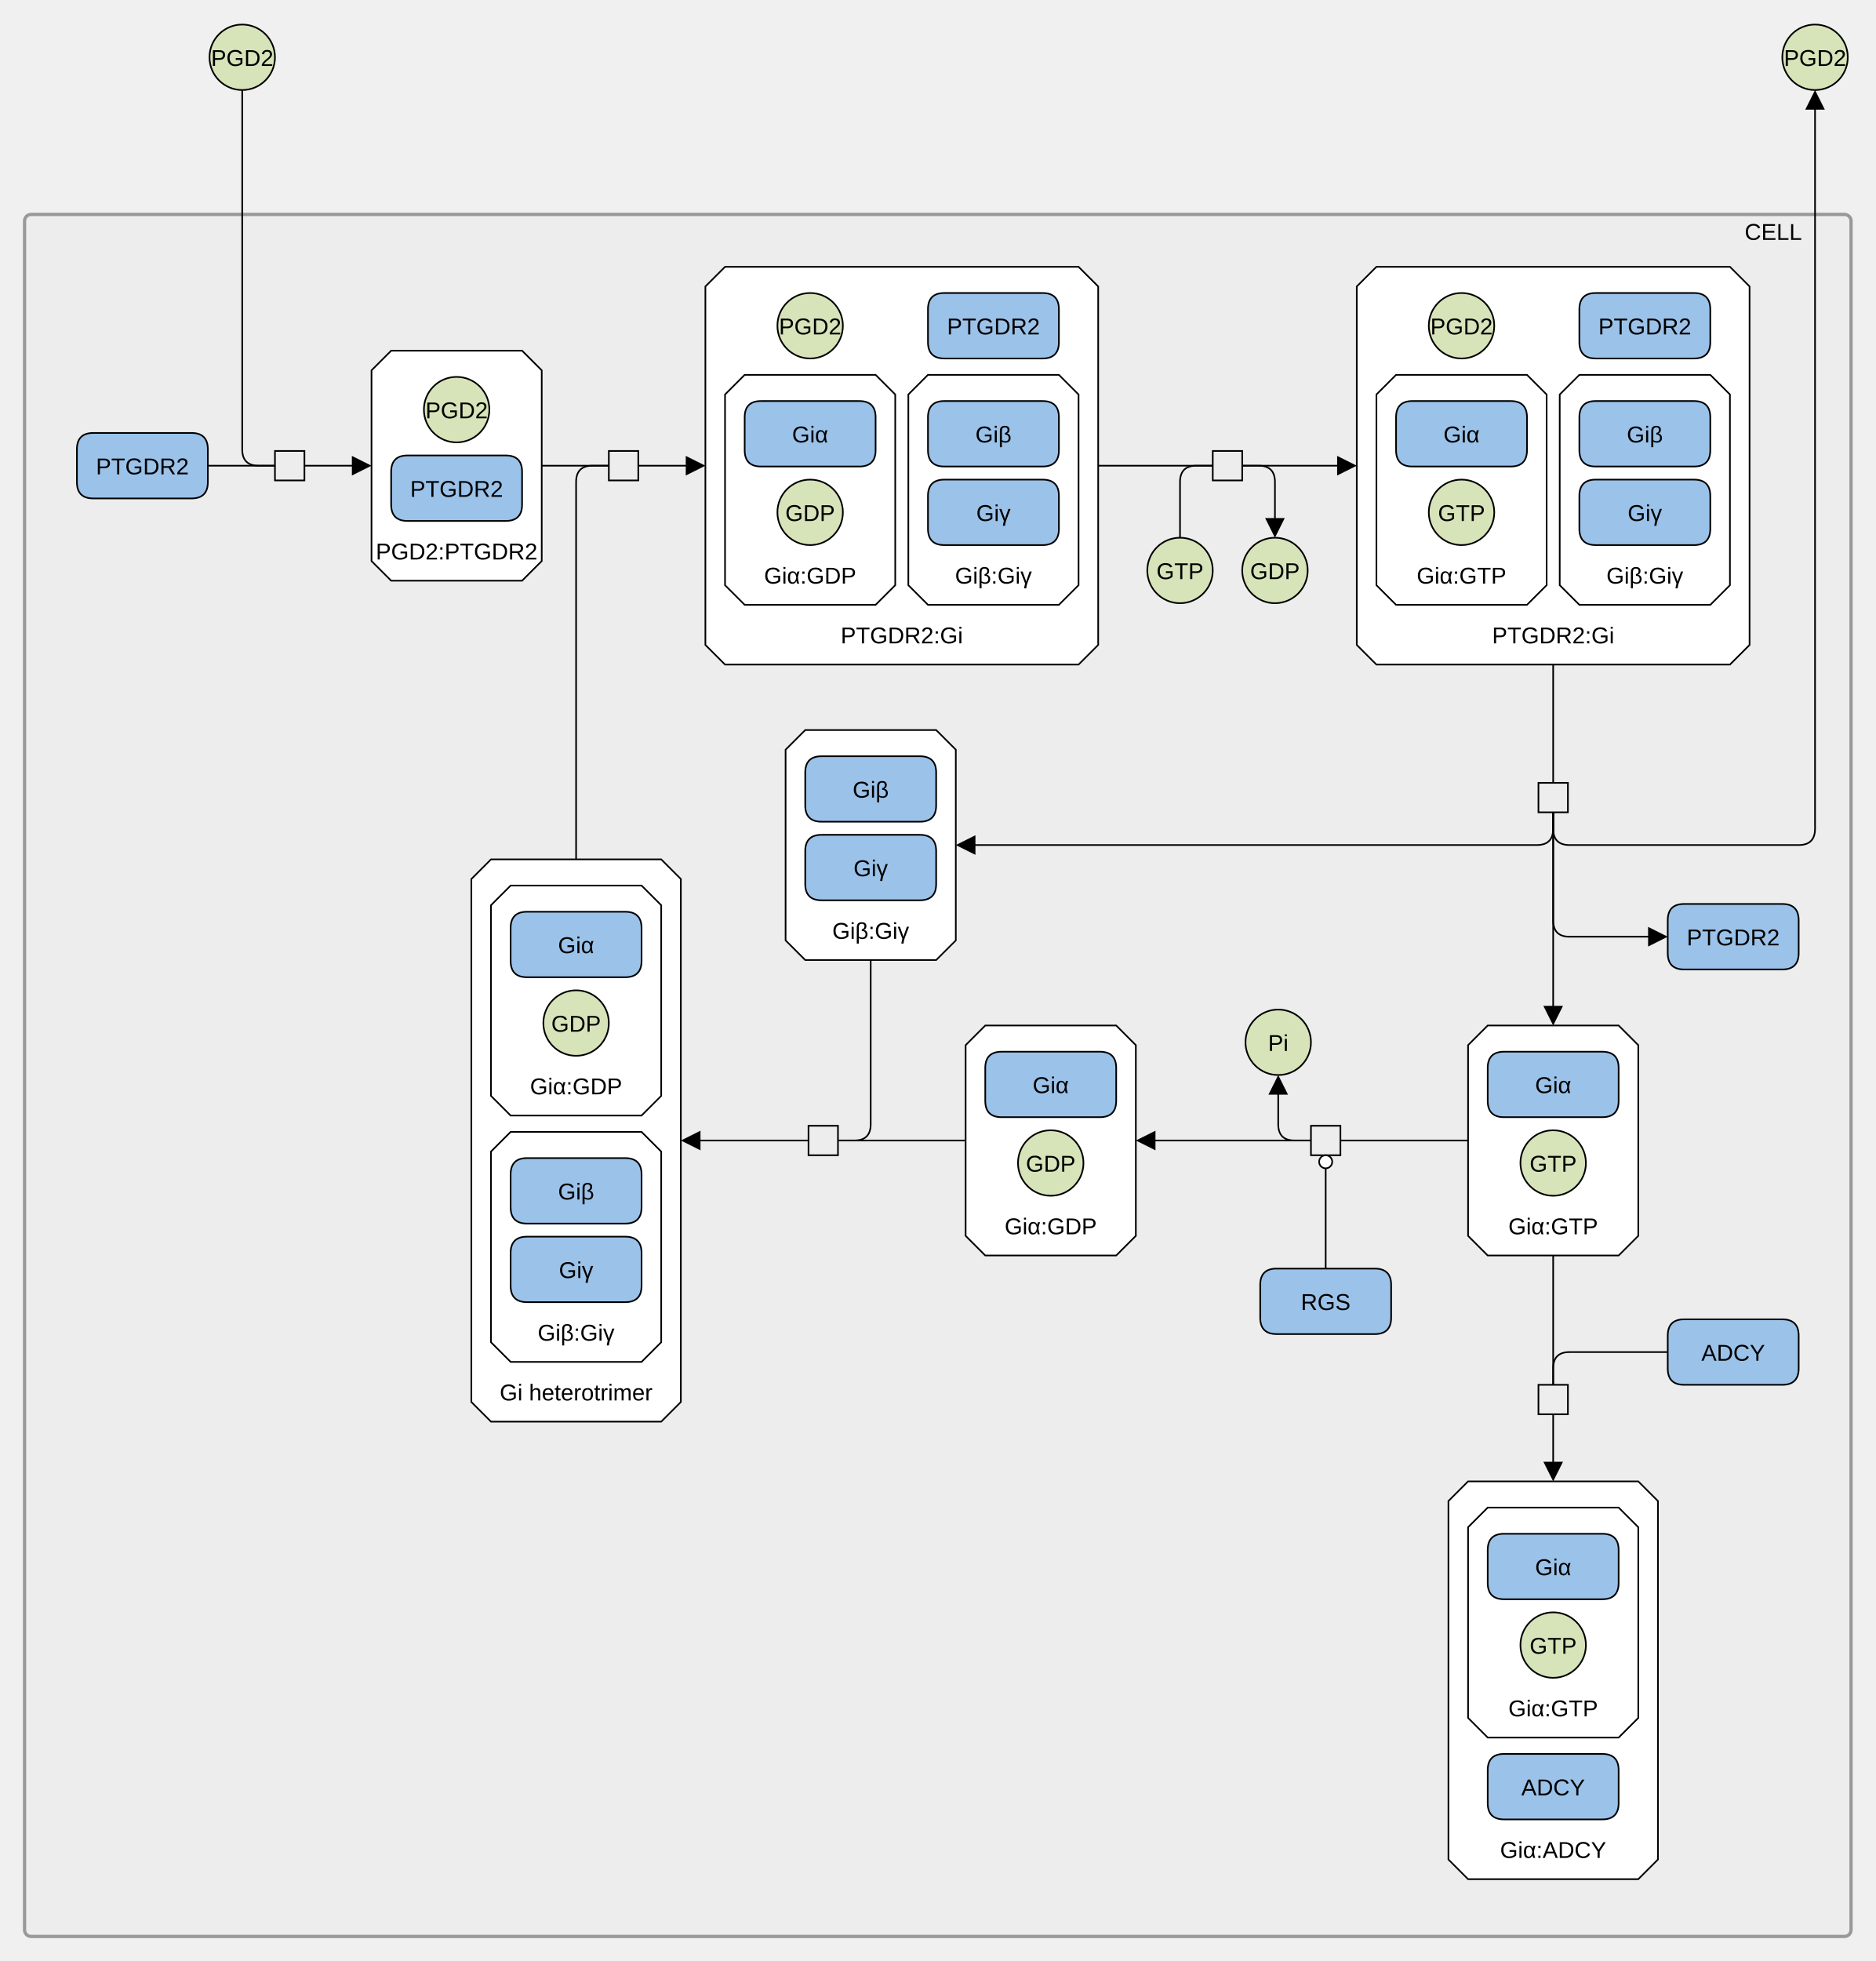
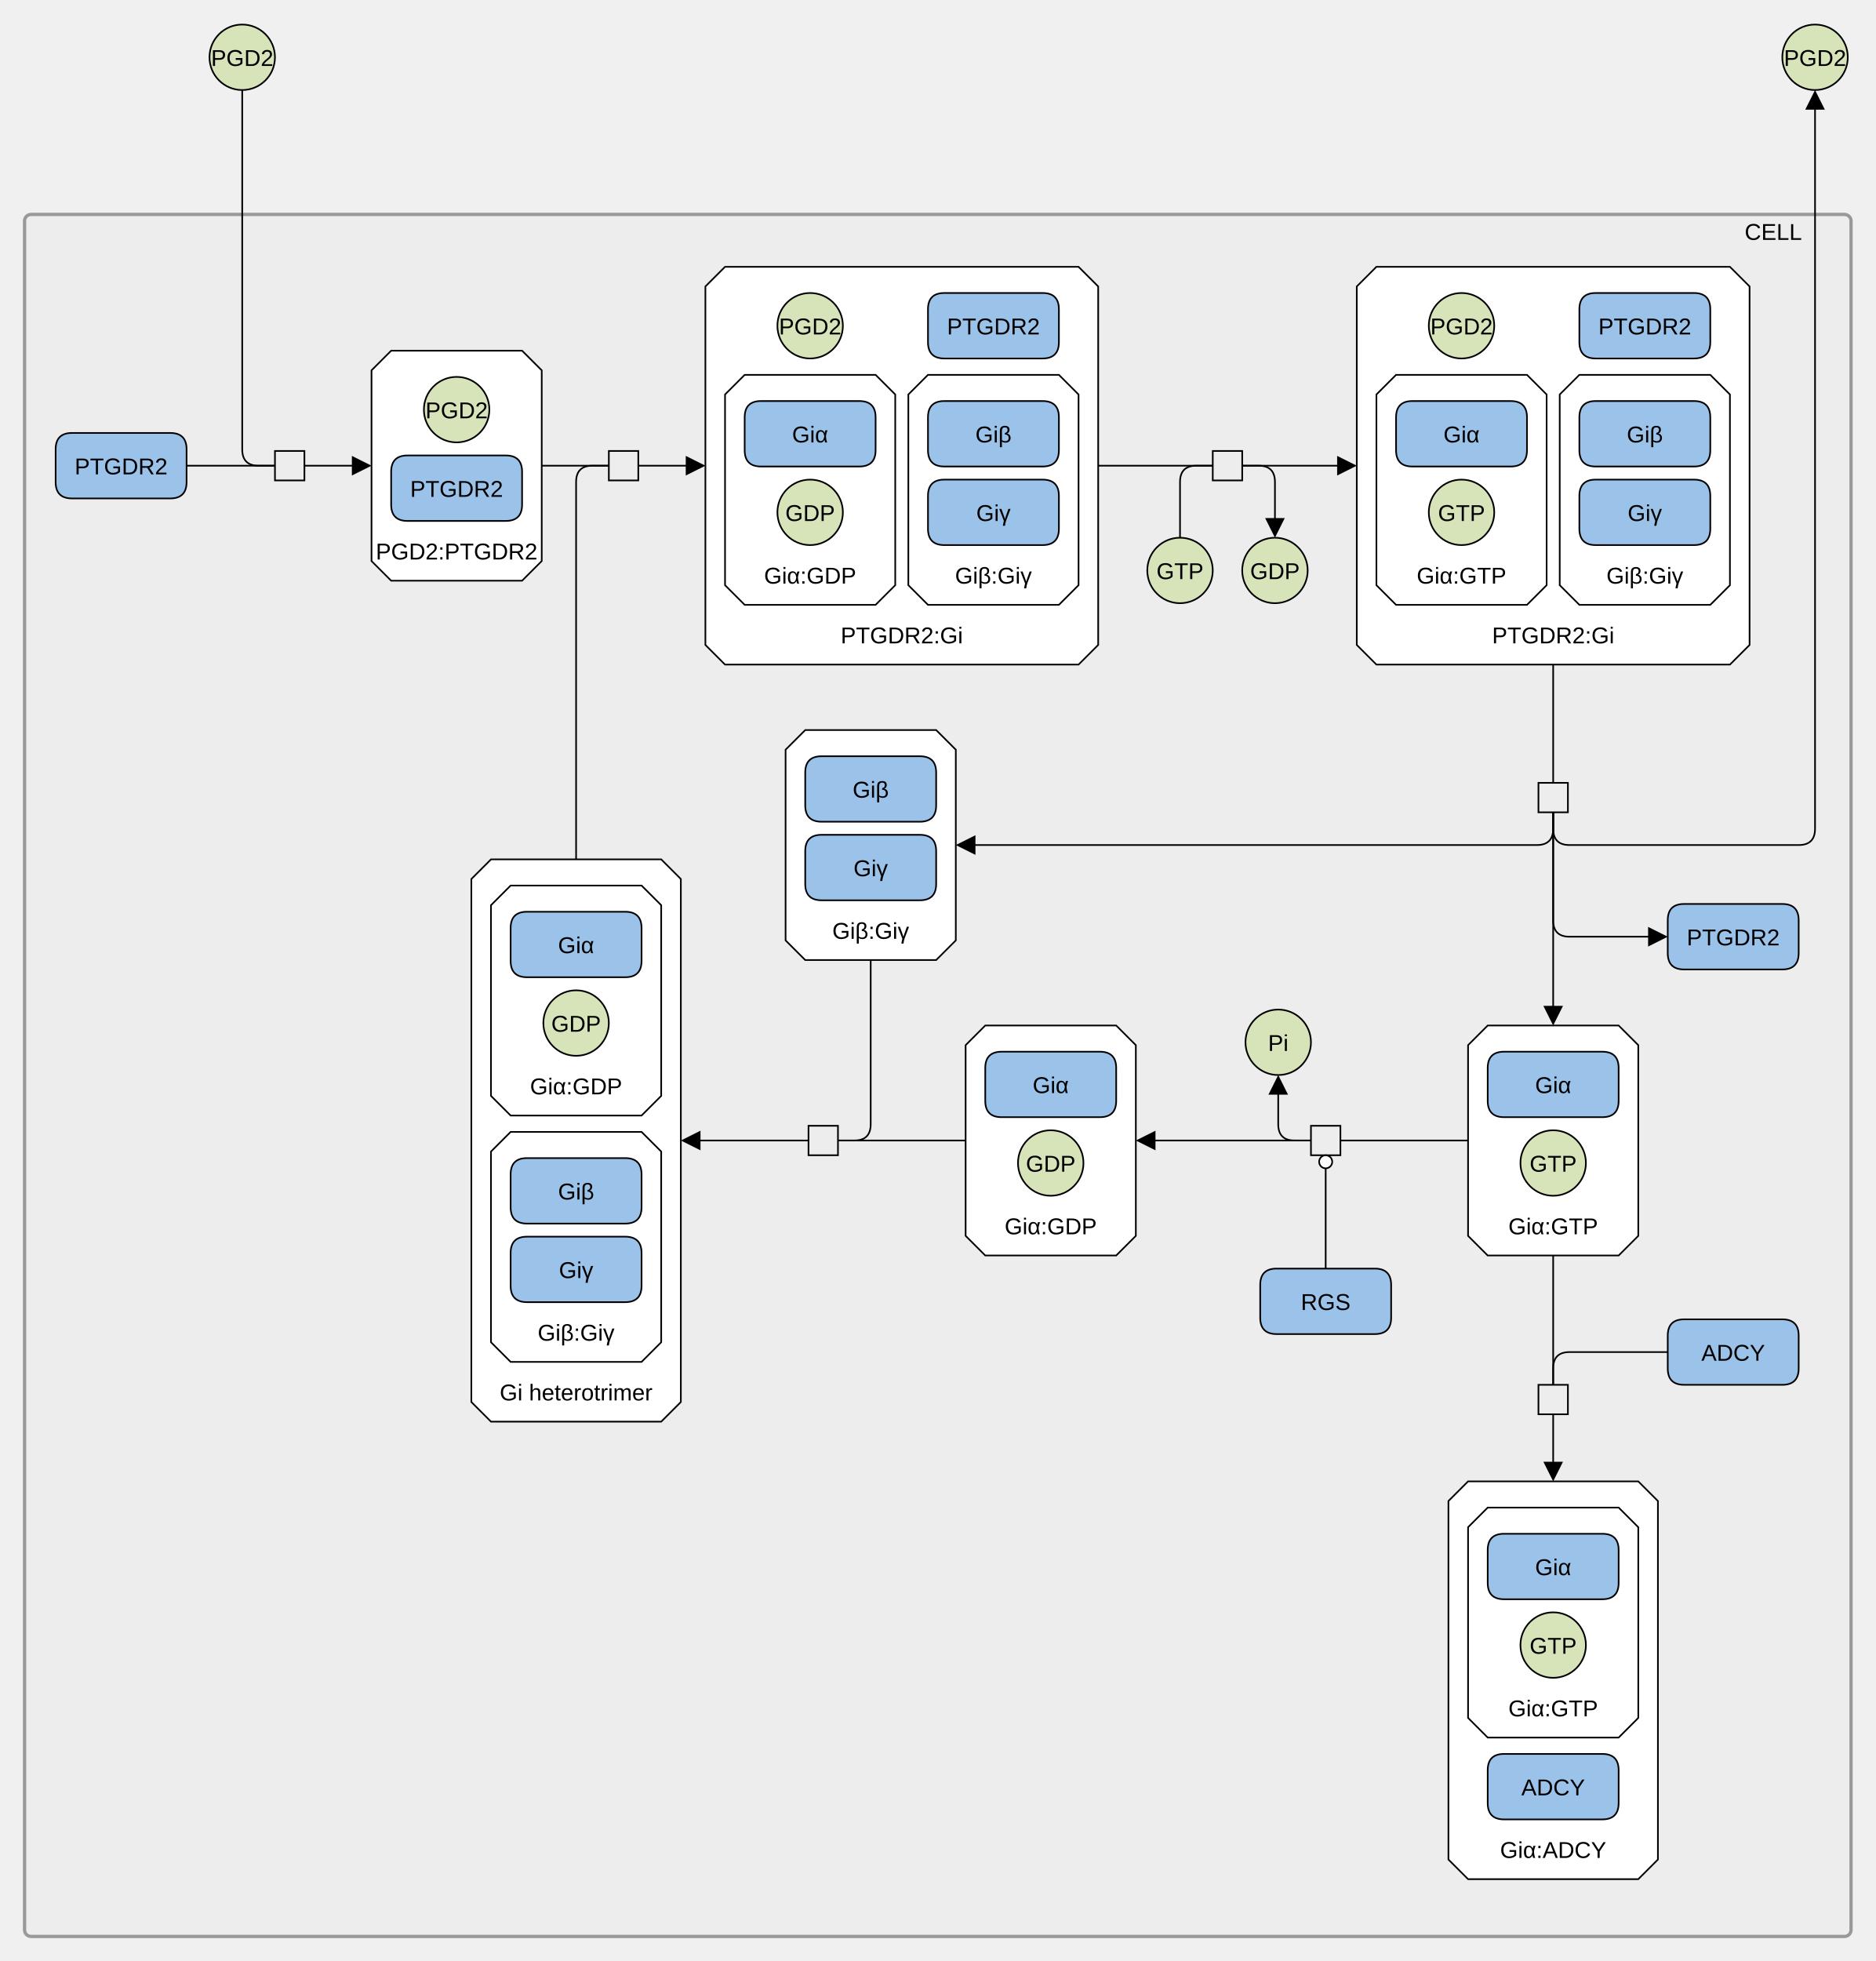
<svg xmlns="http://www.w3.org/2000/svg" width="1146" height="1198" viewBox="0 0 1146 1198" stroke-linecap="butt" stroke-miterlimit="10">
  <g transform="translate(-25,-25)">
    <path d="M40 160 C40 157.791 41.791 156 44 156 L1152 156 C1154.209 156 1156 157.791 1156 160 L1156 1204 C1156 1206.209 1154.209 1208 1152 1208 L44 1208 C41.791 1208 40 1206.209 40 1204 Z" fill="#999999" fill-opacity="0.031" stroke="none" />
    <path d="M40 160 C40 157.791 41.791 156 44 156 L1152 156 C1154.209 156 1156 157.791 1156 160 L1156 1204 C1156 1206.209 1154.209 1208 1152 1208 L44 1208 C41.791 1208 40 1206.209 40 1204 Z" fill="none" stroke="#999999" stroke-width="2" />
    <text x="1108.5" y="171.541" text-anchor="middle" font-family="'Dialog', Arial, Helvetica, sans-serif" font-size="14" fill="#000000" stroke="none" xml:space="preserve">CELL</text>
    <path d="M468 188 L684 188 L696 200 L696 419 L684 431 L468 431 L456 419 L456 200 Z" fill="#FFFFFF" stroke="none" />
    <path d="M468 188 L684 188 L696 200 L696 419 L684 431 L468 431 L456 419 L456 200 Z" fill="none" stroke="#000000" />
    <text x="576" y="418.041" text-anchor="middle" font-family="'Dialog', Arial, Helvetica, sans-serif" font-size="14" fill="#000000" stroke="none" xml:space="preserve">PTGDR2:Gi</text>
    <path d="M592 214 Q592 204 602 204 L662 204 Q672 204 672 214 L672 234 Q672 244 662 244 L602 244 Q592 244 592 234 Z" fill="#9BC2E9" stroke="none" />
    <path d="M592 214 Q592 204 602 204 L662 204 Q672 204 672 214 L672 234 Q672 244 662 244 L602 244 Q592 244 592 234 Z" fill="none" stroke="#000000" />
    <text x="632" y="229.291" text-anchor="middle" font-family="'Dialog', Arial, Helvetica, sans-serif" font-size="14" fill="#000000" stroke="none" xml:space="preserve">PTGDR2</text>
    <path d="M500 224 C500 212.954 508.954 204 520 204 L520 204 C531.046 204 540 212.954 540 224 L540 224 C540 235.046 531.046 244 520 244 L520 244 C508.954 244 500 235.046 500 224 Z" fill="#D7E3B9" stroke="none" />
    <path d="M500 224 C500 212.954 508.954 204 520 204 L520 204 C531.046 204 540 212.954 540 224 L540 224 C540 235.046 531.046 244 520 244 L520 244 C508.954 244 500 235.046 500 224 Z" fill="none" stroke="#000000" />
    <text x="520" y="229.291" text-anchor="middle" font-family="'Dialog', Arial, Helvetica, sans-serif" font-size="14" fill="#000000" stroke="none" xml:space="preserve">PGD2</text>
    <path d="M480 254 L560 254 L572 266 L572 382.5 L560 394.5 L480 394.5 L468 382.5 L468 266 Z" fill="#FFFFFF" stroke="none" />
    <path d="M480 254 L560 254 L572 266 L572 382.5 L560 394.5 L480 394.5 L468 382.5 L468 266 Z" fill="none" stroke="#000000" />
    <text x="520" y="381.541" text-anchor="middle" font-family="'Dialog', Arial, Helvetica, sans-serif" font-size="14" fill="#000000" stroke="none" xml:space="preserve">Giα:GDP</text>
    <path d="M480 280 Q480 270 490 270 L550 270 Q560 270 560 280 L560 300 Q560 310 550 310 L490 310 Q480 310 480 300 Z" fill="#9BC2E9" stroke="none" />
    <path d="M480 280 Q480 270 490 270 L550 270 Q560 270 560 280 L560 300 Q560 310 550 310 L490 310 Q480 310 480 300 Z" fill="none" stroke="#000000" />
    <text x="520" y="295.291" text-anchor="middle" font-family="'Dialog', Arial, Helvetica, sans-serif" font-size="14" fill="#000000" stroke="none" xml:space="preserve">Giα</text>
    <path d="M500 338 C500 326.954 508.954 318 520 318 L520 318 C531.046 318 540 326.954 540 338 L540 338 C540 349.046 531.046 358 520 358 L520 358 C508.954 358 500 349.046 500 338 Z" fill="#D7E3B9" stroke="none" />
    <path d="M500 338 C500 326.954 508.954 318 520 318 L520 318 C531.046 318 540 326.954 540 338 L540 338 C540 349.046 531.046 358 520 358 L520 358 C508.954 358 500 349.046 500 338 Z" fill="none" stroke="#000000" />
    <text x="520" y="343.291" text-anchor="middle" font-family="'Dialog', Arial, Helvetica, sans-serif" font-size="14" fill="#000000" stroke="none" xml:space="preserve">GDP</text>
    <path d="M592 254 L672 254 L684 266 L684 382.5 L672 394.5 L592 394.5 L580 382.5 L580 266 Z" fill="#FFFFFF" stroke="none" />
    <path d="M592 254 L672 254 L684 266 L684 382.5 L672 394.5 L592 394.5 L580 382.5 L580 266 Z" fill="none" stroke="#000000" />
    <text x="632" y="381.541" text-anchor="middle" font-family="'Dialog', Arial, Helvetica, sans-serif" font-size="14" fill="#000000" stroke="none" xml:space="preserve">Giβ:Giγ</text>
    <path d="M592 280 Q592 270 602 270 L662 270 Q672 270 672 280 L672 300 Q672 310 662 310 L602 310 Q592 310 592 300 Z" fill="#9BC2E9" stroke="none" />
    <path d="M592 280 Q592 270 602 270 L662 270 Q672 270 672 280 L672 300 Q672 310 662 310 L602 310 Q592 310 592 300 Z" fill="none" stroke="#000000" />
    <text x="632" y="295.291" text-anchor="middle" font-family="'Dialog', Arial, Helvetica, sans-serif" font-size="14" fill="#000000" stroke="none" xml:space="preserve">Giβ</text>
    <path d="M592 328 Q592 318 602 318 L662 318 Q672 318 672 328 L672 348 Q672 358 662 358 L602 358 Q592 358 592 348 Z" fill="#9BC2E9" stroke="none" />
    <path d="M592 328 Q592 318 602 318 L662 318 Q672 318 672 328 L672 348 Q672 358 662 358 L602 358 Q592 358 592 348 Z" fill="none" stroke="#000000" />
    <text x="632" y="343.291" text-anchor="middle" font-family="'Dialog', Arial, Helvetica, sans-serif" font-size="14" fill="#000000" stroke="none" xml:space="preserve">Giγ</text>
    <path d="M866 188 L1082 188 L1094 200 L1094 419 L1082 431 L866 431 L854 419 L854 200 Z" fill="#FFFFFF" stroke="none" />
    <path d="M866 188 L1082 188 L1094 200 L1094 419 L1082 431 L866 431 L854 419 L854 200 Z" fill="none" stroke="#000000" />
    <text x="974" y="418.041" text-anchor="middle" font-family="'Dialog', Arial, Helvetica, sans-serif" font-size="14" fill="#000000" stroke="none" xml:space="preserve">PTGDR2:Gi</text>
    <path d="M990 254 L1070 254 L1082 266 L1082 382.5 L1070 394.5 L990 394.5 L978 382.5 L978 266 Z" fill="#FFFFFF" stroke="none" />
    <path d="M990 254 L1070 254 L1082 266 L1082 382.5 L1070 394.5 L990 394.5 L978 382.5 L978 266 Z" fill="none" stroke="#000000" />
    <text x="1030" y="381.541" text-anchor="middle" font-family="'Dialog', Arial, Helvetica, sans-serif" font-size="14" fill="#000000" stroke="none" xml:space="preserve">Giβ:Giγ</text>
    <path d="M990 280 Q990 270 1000 270 L1060 270 Q1070 270 1070 280 L1070 300 Q1070 310 1060 310 L1000 310 Q990 310 990 300 Z" fill="#9BC2E9" stroke="none" />
    <path d="M990 280 Q990 270 1000 270 L1060 270 Q1070 270 1070 280 L1070 300 Q1070 310 1060 310 L1000 310 Q990 310 990 300 Z" fill="none" stroke="#000000" />
    <text x="1030" y="295.291" text-anchor="middle" font-family="'Dialog', Arial, Helvetica, sans-serif" font-size="14" fill="#000000" stroke="none" xml:space="preserve">Giβ</text>
    <path d="M990 328 Q990 318 1000 318 L1060 318 Q1070 318 1070 328 L1070 348 Q1070 358 1060 358 L1000 358 Q990 358 990 348 Z" fill="#9BC2E9" stroke="none" />
    <path d="M990 328 Q990 318 1000 318 L1060 318 Q1070 318 1070 328 L1070 348 Q1070 358 1060 358 L1000 358 Q990 358 990 348 Z" fill="none" stroke="#000000" />
    <text x="1030" y="343.291" text-anchor="middle" font-family="'Dialog', Arial, Helvetica, sans-serif" font-size="14" fill="#000000" stroke="none" xml:space="preserve">Giγ</text>
    <path d="M878 254 L958 254 L970 266 L970 382.5 L958 394.5 L878 394.5 L866 382.5 L866 266 Z" fill="#FFFFFF" stroke="none" />
    <path d="M878 254 L958 254 L970 266 L970 382.5 L958 394.5 L878 394.5 L866 382.5 L866 266 Z" fill="none" stroke="#000000" />
    <text x="918" y="381.541" text-anchor="middle" font-family="'Dialog', Arial, Helvetica, sans-serif" font-size="14" fill="#000000" stroke="none" xml:space="preserve">Giα:GTP</text>
    <path d="M878 280 Q878 270 888 270 L948 270 Q958 270 958 280 L958 300 Q958 310 948 310 L888 310 Q878 310 878 300 Z" fill="#9BC2E9" stroke="none" />
    <path d="M878 280 Q878 270 888 270 L948 270 Q958 270 958 280 L958 300 Q958 310 948 310 L888 310 Q878 310 878 300 Z" fill="none" stroke="#000000" />
    <text x="918" y="295.291" text-anchor="middle" font-family="'Dialog', Arial, Helvetica, sans-serif" font-size="14" fill="#000000" stroke="none" xml:space="preserve">Giα</text>
    <path d="M898 338 C898 326.954 906.954 318 918 318 L918 318 C929.046 318 938 326.954 938 338 L938 338 C938 349.046 929.046 358 918 358 L918 358 C906.954 358 898 349.046 898 338 Z" fill="#D7E3B9" stroke="none" />
    <path d="M898 338 C898 326.954 906.954 318 918 318 L918 318 C929.046 318 938 326.954 938 338 L938 338 C938 349.046 929.046 358 918 358 L918 358 C906.954 358 898 349.046 898 338 Z" fill="none" stroke="#000000" />
    <text x="918" y="343.291" text-anchor="middle" font-family="'Dialog', Arial, Helvetica, sans-serif" font-size="14" fill="#000000" stroke="none" xml:space="preserve">GTP</text>
    <path d="M990 214 Q990 204 1000 204 L1060 204 Q1070 204 1070 214 L1070 234 Q1070 244 1060 244 L1000 244 Q990 244 990 234 Z" fill="#9BC2E9" stroke="none" />
    <path d="M990 214 Q990 204 1000 204 L1060 204 Q1070 204 1070 214 L1070 234 Q1070 244 1060 244 L1000 244 Q990 244 990 234 Z" fill="none" stroke="#000000" />
    <text x="1030" y="229.291" text-anchor="middle" font-family="'Dialog', Arial, Helvetica, sans-serif" font-size="14" fill="#000000" stroke="none" xml:space="preserve">PTGDR2</text>
    <path d="M898 224 C898 212.954 906.954 204 918 204 L918 204 C929.046 204 938 212.954 938 224 L938 224 C938 235.046 929.046 244 918 244 L918 244 C906.954 244 898 235.046 898 224 Z" fill="#D7E3B9" stroke="none" />
    <path d="M898 224 C898 212.954 906.954 204 918 204 L918 204 C929.046 204 938 212.954 938 224 L938 224 C938 235.046 929.046 244 918 244 L918 244 C906.954 244 898 235.046 898 224 Z" fill="none" stroke="#000000" />
    <text x="918" y="229.291" text-anchor="middle" font-family="'Dialog', Arial, Helvetica, sans-serif" font-size="14" fill="#000000" stroke="none" xml:space="preserve">PGD2</text>
    <path d="M325 550 L429 550 L441 562 L441 881.5 L429 893.5 L325 893.5 L313 881.5 L313 562 Z" fill="#FFFFFF" stroke="none" />
    <path d="M325 550 L429 550 L441 562 L441 881.5 L429 893.5 L325 893.5 L313 881.5 L313 562 Z" fill="none" stroke="#000000" />
    <text x="377" y="880.541" text-anchor="middle" font-family="'Dialog', Arial, Helvetica, sans-serif" font-size="14" fill="#000000" stroke="none" xml:space="preserve">Gi heterotrimer</text>
    <path d="M337 566 L417 566 L429 578 L429 694.5 L417 706.5 L337 706.5 L325 694.5 L325 578 Z" fill="#FFFFFF" stroke="none" />
    <path d="M337 566 L417 566 L429 578 L429 694.5 L417 706.5 L337 706.5 L325 694.5 L325 578 Z" fill="none" stroke="#000000" />
    <text x="377" y="693.541" text-anchor="middle" font-family="'Dialog', Arial, Helvetica, sans-serif" font-size="14" fill="#000000" stroke="none" xml:space="preserve">Giα:GDP</text>
    <path d="M337 592 Q337 582 347 582 L407 582 Q417 582 417 592 L417 612 Q417 622 407 622 L347 622 Q337 622 337 612 Z" fill="#9BC2E9" stroke="none" />
    <path d="M337 592 Q337 582 347 582 L407 582 Q417 582 417 592 L417 612 Q417 622 407 622 L347 622 Q337 622 337 612 Z" fill="none" stroke="#000000" />
    <text x="377" y="607.291" text-anchor="middle" font-family="'Dialog', Arial, Helvetica, sans-serif" font-size="14" fill="#000000" stroke="none" xml:space="preserve">Giα</text>
    <path d="M357 650 C357 638.954 365.954 630 377 630 L377 630 C388.046 630 397 638.954 397 650 L397 650 C397 661.046 388.046 670 377 670 L377 670 C365.954 670 357 661.046 357 650 Z" fill="#D7E3B9" stroke="none" />
    <path d="M357 650 C357 638.954 365.954 630 377 630 L377 630 C388.046 630 397 638.954 397 650 L397 650 C397 661.046 388.046 670 377 670 L377 670 C365.954 670 357 661.046 357 650 Z" fill="none" stroke="#000000" />
    <text x="377" y="655.291" text-anchor="middle" font-family="'Dialog', Arial, Helvetica, sans-serif" font-size="14" fill="#000000" stroke="none" xml:space="preserve">GDP</text>
    <path d="M337 716.5 L417 716.5 L429 728.5 L429 845 L417 857 L337 857 L325 845 L325 728.5 Z" fill="#FFFFFF" stroke="none" />
    <path d="M337 716.5 L417 716.5 L429 728.5 L429 845 L417 857 L337 857 L325 845 L325 728.5 Z" fill="none" stroke="#000000" />
    <text x="377" y="844.041" text-anchor="middle" font-family="'Dialog', Arial, Helvetica, sans-serif" font-size="14" fill="#000000" stroke="none" xml:space="preserve">Giβ:Giγ</text>
    <path d="M337 742.5 Q337 732.5 347 732.5 L407 732.5 Q417 732.5 417 742.5 L417 762.5 Q417 772.5 407 772.5 L347 772.5 Q337 772.5 337 762.5 Z" fill="#9BC2E9" stroke="none" />
    <path d="M337 742.5 Q337 732.5 347 732.5 L407 732.5 Q417 732.5 417 742.5 L417 762.5 Q417 772.5 407 772.5 L347 772.5 Q337 772.5 337 762.5 Z" fill="none" stroke="#000000" />
    <text x="377" y="757.791" text-anchor="middle" font-family="'Dialog', Arial, Helvetica, sans-serif" font-size="14" fill="#000000" stroke="none" xml:space="preserve">Giβ</text>
    <path d="M337 790.5 Q337 780.5 347 780.5 L407 780.5 Q417 780.5 417 790.5 L417 810.5 Q417 820.5 407 820.5 L347 820.5 Q337 820.5 337 810.5 Z" fill="#9BC2E9" stroke="none" />
    <path d="M337 790.5 Q337 780.5 347 780.5 L407 780.5 Q417 780.5 417 790.5 L417 810.5 Q417 820.5 407 820.5 L347 820.5 Q337 820.5 337 810.5 Z" fill="none" stroke="#000000" />
    <text x="377" y="805.791" text-anchor="middle" font-family="'Dialog', Arial, Helvetica, sans-serif" font-size="14" fill="#000000" stroke="none" xml:space="preserve">Giγ</text>
    <path d="M264 239.25 L344 239.25 L356 251.25 L356 367.75 L344 379.75 L264 379.75 L252 367.75 L252 251.25 Z" fill="#FFFFFF" stroke="none" />
    <path d="M264 239.25 L344 239.25 L356 251.25 L356 367.75 L344 379.75 L264 379.75 L252 367.75 L252 251.25 Z" fill="none" stroke="#000000" />
    <text x="304" y="366.791" text-anchor="middle" font-family="'Dialog', Arial, Helvetica, sans-serif" font-size="14" fill="#000000" stroke="none" xml:space="preserve">PGD2:PTGDR2</text>
    <path d="M264 313.25 Q264 303.25 274 303.25 L334 303.25 Q344 303.25 344 313.25 L344 333.25 Q344 343.25 334 343.25 L274 343.25 Q264 343.25 264 333.25 Z" fill="#9BC2E9" stroke="none" />
    <path d="M264 313.25 Q264 303.25 274 303.25 L334 303.25 Q344 303.25 344 313.25 L344 333.25 Q344 343.25 334 343.25 L274 343.25 Q264 343.25 264 333.25 Z" fill="none" stroke="#000000" />
    <text x="304" y="328.541" text-anchor="middle" font-family="'Dialog', Arial, Helvetica, sans-serif" font-size="14" fill="#000000" stroke="none" xml:space="preserve">PTGDR2</text>
    <path d="M284 275.25 C284 264.204 292.954 255.25 304 255.25 L304 255.25 C315.046 255.25 324 264.204 324 275.25 L324 275.25 C324 286.296 315.046 295.25 304 295.25 L304 295.25 C292.954 295.25 284 286.296 284 275.25 Z" fill="#D7E3B9" stroke="none" />
    <path d="M284 275.25 C284 264.204 292.954 255.25 304 255.25 L304 255.25 C315.046 255.25 324 264.204 324 275.25 L324 275.25 C324 286.296 315.046 295.25 304 295.25 L304 295.25 C292.954 295.25 284 286.296 284 275.25 Z" fill="none" stroke="#000000" />
    <text x="304" y="280.541" text-anchor="middle" font-family="'Dialog', Arial, Helvetica, sans-serif" font-size="14" fill="#000000" stroke="none" xml:space="preserve">PGD2</text>
    <path d="M517 471 L597 471 L609 483 L609 599.5 L597 611.5 L517 611.5 L505 599.5 L505 483 Z" fill="#FFFFFF" stroke="none" />
    <path d="M517 471 L597 471 L609 483 L609 599.5 L597 611.5 L517 611.5 L505 599.5 L505 483 Z" fill="none" stroke="#000000" />
    <text x="557" y="598.541" text-anchor="middle" font-family="'Dialog', Arial, Helvetica, sans-serif" font-size="14" fill="#000000" stroke="none" xml:space="preserve">Giβ:Giγ</text>
    <path d="M517 497 Q517 487 527 487 L587 487 Q597 487 597 497 L597 517 Q597 527 587 527 L527 527 Q517 527 517 517 Z" fill="#9BC2E9" stroke="none" />
    <path d="M517 497 Q517 487 527 487 L587 487 Q597 487 597 497 L597 517 Q597 527 587 527 L527 527 Q517 527 517 517 Z" fill="none" stroke="#000000" />
    <text x="557" y="512.291" text-anchor="middle" font-family="'Dialog', Arial, Helvetica, sans-serif" font-size="14" fill="#000000" stroke="none" xml:space="preserve">Giβ</text>
    <path d="M517 545 Q517 535 527 535 L587 535 Q597 535 597 545 L597 565 Q597 575 587 575 L527 575 Q517 575 517 565 Z" fill="#9BC2E9" stroke="none" />
    <path d="M517 545 Q517 535 527 535 L587 535 Q597 535 597 545 L597 565 Q597 575 587 575 L527 575 Q517 575 517 565 Z" fill="none" stroke="#000000" />
    <text x="557" y="560.291" text-anchor="middle" font-family="'Dialog', Arial, Helvetica, sans-serif" font-size="14" fill="#000000" stroke="none" xml:space="preserve">Giγ</text>
    <path d="M922 930 L1026 930 L1038 942 L1038 1161 L1026 1173 L922 1173 L910 1161 L910 942 Z" fill="#FFFFFF" stroke="none" />
    <path d="M922 930 L1026 930 L1038 942 L1038 1161 L1026 1173 L922 1173 L910 1161 L910 942 Z" fill="none" stroke="#000000" />
    <text x="974" y="1160.041" text-anchor="middle" font-family="'Dialog', Arial, Helvetica, sans-serif" font-size="14" fill="#000000" stroke="none" xml:space="preserve">Giα:ADCY</text>
    <path d="M934 1106.5 Q934 1096.5 944 1096.5 L1004 1096.5 Q1014 1096.5 1014 1106.5 L1014 1126.5 Q1014 1136.5 1004 1136.5 L944 1136.5 Q934 1136.5 934 1126.5 Z" fill="#9BC2E9" stroke="none" />
    <path d="M934 1106.5 Q934 1096.5 944 1096.5 L1004 1096.5 Q1014 1096.5 1014 1106.5 L1014 1126.5 Q1014 1136.5 1004 1136.5 L944 1136.5 Q934 1136.5 934 1126.5 Z" fill="none" stroke="#000000" />
    <text x="974" y="1121.791" text-anchor="middle" font-family="'Dialog', Arial, Helvetica, sans-serif" font-size="14" fill="#000000" stroke="none" xml:space="preserve">ADCY</text>
    <path d="M934 946 L1014 946 L1026 958 L1026 1074.5 L1014 1086.5 L934 1086.5 L922 1074.5 L922 958 Z" fill="#FFFFFF" stroke="none" />
    <path d="M934 946 L1014 946 L1026 958 L1026 1074.5 L1014 1086.5 L934 1086.5 L922 1074.5 L922 958 Z" fill="none" stroke="#000000" />
    <text x="974" y="1073.541" text-anchor="middle" font-family="'Dialog', Arial, Helvetica, sans-serif" font-size="14" fill="#000000" stroke="none" xml:space="preserve">Giα:GTP</text>
    <path d="M934 972 Q934 962 944 962 L1004 962 Q1014 962 1014 972 L1014 992 Q1014 1002 1004 1002 L944 1002 Q934 1002 934 992 Z" fill="#9BC2E9" stroke="none" />
    <path d="M934 972 Q934 962 944 962 L1004 962 Q1014 962 1014 972 L1014 992 Q1014 1002 1004 1002 L944 1002 Q934 1002 934 992 Z" fill="none" stroke="#000000" />
    <text x="974" y="987.291" text-anchor="middle" font-family="'Dialog', Arial, Helvetica, sans-serif" font-size="14" fill="#000000" stroke="none" xml:space="preserve">Giα</text>
    <path d="M954 1030 C954 1018.954 962.954 1010 974 1010 L974 1010 C985.046 1010 994 1018.954 994 1030 L994 1030 C994 1041.046 985.046 1050 974 1050 L974 1050 C962.954 1050 954 1041.046 954 1030 Z" fill="#D7E3B9" stroke="none" />
    <path d="M954 1030 C954 1018.954 962.954 1010 974 1010 L974 1010 C985.046 1010 994 1018.954 994 1030 L994 1030 C994 1041.046 985.046 1050 974 1050 L974 1050 C962.954 1050 954 1041.046 954 1030 Z" fill="none" stroke="#000000" />
    <text x="974" y="1035.291" text-anchor="middle" font-family="'Dialog', Arial, Helvetica, sans-serif" font-size="14" fill="#000000" stroke="none" xml:space="preserve">GTP</text>
-     <path d="M72 299.5 Q72 289.5 82 289.5 L142 289.5 Q152 289.5 152 299.5 L152 319.5 Q152 329.5 142 329.5 L82 329.5 Q72 329.5 72 319.5 Z" fill="#9BC2E9" stroke="none" />
-     <path d="M72 299.5 Q72 289.5 82 289.5 L142 289.5 Q152 289.5 152 299.5 L152 319.5 Q152 329.5 142 329.5 L82 329.5 Q72 329.5 72 319.5 Z" fill="none" stroke="#000000" />
-     <text x="112" y="314.791" text-anchor="middle" font-family="'Dialog', Arial, Helvetica, sans-serif" font-size="14" fill="#000000" stroke="none" xml:space="preserve">PTGDR2</text>
+     <path d="M59 299.5 Q59 289.5 69 289.5 L129 289.5 Q139 289.5 139 299.5 L139 319.5 Q139 329.5 129 329.5 L69 329.5 Q59 329.5 59 319.5 Z" fill="#9BC2E9" stroke="none" />
+     <path d="M59 299.5 Q59 289.5 69 289.5 L129 289.5 Q139 289.5 139 299.5 L139 319.5 Q139 329.5 129 329.5 L69 329.5 Q59 329.5 59 319.5 Z" fill="none" stroke="#000000" />
+     <text x="99" y="314.791" text-anchor="middle" font-family="'Dialog', Arial, Helvetica, sans-serif" font-size="14" fill="#000000" stroke="none" xml:space="preserve">PTGDR2</text>
    <path d="M726 373.5 C726 362.454 734.954 353.5 746 353.5 L746 353.5 C757.046 353.5 766 362.454 766 373.5 L766 373.5 C766 384.546 757.046 393.5 746 393.5 L746 393.5 C734.954 393.5 726 384.546 726 373.5 Z" fill="#D7E3B9" stroke="none" />
    <path d="M726 373.5 C726 362.454 734.954 353.5 746 353.5 L746 353.5 C757.046 353.5 766 362.454 766 373.5 L766 373.5 C766 384.546 757.046 393.5 746 393.5 L746 393.5 C734.954 393.5 726 384.546 726 373.5 Z" fill="none" stroke="#000000" />
    <text x="746" y="378.791" text-anchor="middle" font-family="'Dialog', Arial, Helvetica, sans-serif" font-size="14" fill="#000000" stroke="none" xml:space="preserve">GTP</text>
    <path d="M784 373.5 C784 362.454 792.954 353.5 804 353.5 L804 353.5 C815.046 353.5 824 362.454 824 373.5 L824 373.5 C824 384.546 815.046 393.5 804 393.5 L804 393.5 C792.954 393.5 784 384.546 784 373.5 Z" fill="#D7E3B9" stroke="none" />
    <path d="M784 373.5 C784 362.454 792.954 353.5 804 353.5 L804 353.5 C815.046 353.5 824 362.454 824 373.5 L824 373.5 C824 384.546 815.046 393.5 804 393.5 L804 393.5 C792.954 393.5 784 384.546 784 373.5 Z" fill="none" stroke="#000000" />
    <text x="804" y="378.791" text-anchor="middle" font-family="'Dialog', Arial, Helvetica, sans-serif" font-size="14" fill="#000000" stroke="none" xml:space="preserve">GDP</text>
    <path d="M786 661.75 C786 650.704 794.954 641.75 806 641.75 L806 641.75 C817.046 641.75 826 650.704 826 661.75 L826 661.75 C826 672.796 817.046 681.75 806 681.75 L806 681.75 C794.954 681.75 786 672.796 786 661.75 Z" fill="#D7E3B9" stroke="none" />
    <path d="M786 661.75 C786 650.704 794.954 641.75 806 641.75 L806 641.75 C817.046 641.75 826 650.704 826 661.75 L826 661.75 C826 672.796 817.046 681.75 806 681.75 L806 681.75 C794.954 681.75 786 672.796 786 661.75 Z" fill="none" stroke="#000000" />
    <text x="806" y="667.041" text-anchor="middle" font-family="'Dialog', Arial, Helvetica, sans-serif" font-size="14" fill="#000000" stroke="none" xml:space="preserve">Pi</text>
    <path d="M795 810 Q795 800 805 800 L865 800 Q875 800 875 810 L875 830 Q875 840 865 840 L805 840 Q795 840 795 830 Z" fill="#9BC2E9" stroke="none" />
    <path d="M795 810 Q795 800 805 800 L865 800 Q875 800 875 810 L875 830 Q875 840 865 840 L805 840 Q795 840 795 830 Z" fill="none" stroke="#000000" />
    <text x="835" y="825.291" text-anchor="middle" font-family="'Dialog', Arial, Helvetica, sans-serif" font-size="14" fill="#000000" stroke="none" xml:space="preserve">RGS</text>
    <path d="M1044 841 Q1044 831 1054 831 L1114 831 Q1124 831 1124 841 L1124 861 Q1124 871 1114 871 L1054 871 Q1044 871 1044 861 Z" fill="#9BC2E9" stroke="none" />
    <path d="M1044 841 Q1044 831 1054 831 L1114 831 Q1124 831 1124 841 L1124 861 Q1124 871 1114 871 L1054 871 Q1044 871 1044 861 Z" fill="none" stroke="#000000" />
    <text x="1084" y="856.291" text-anchor="middle" font-family="'Dialog', Arial, Helvetica, sans-serif" font-size="14" fill="#000000" stroke="none" xml:space="preserve">ADCY</text>
    <path d="M627 651.5 L707 651.5 L719 663.5 L719 780 L707 792 L627 792 L615 780 L615 663.5 Z" fill="#FFFFFF" stroke="none" />
    <path d="M627 651.5 L707 651.5 L719 663.5 L719 780 L707 792 L627 792 L615 780 L615 663.5 Z" fill="none" stroke="#000000" />
    <text x="667" y="779.041" text-anchor="middle" font-family="'Dialog', Arial, Helvetica, sans-serif" font-size="14" fill="#000000" stroke="none" xml:space="preserve">Giα:GDP</text>
    <path d="M627 677.5 Q627 667.5 637 667.5 L697 667.5 Q707 667.5 707 677.5 L707 697.5 Q707 707.5 697 707.5 L637 707.5 Q627 707.5 627 697.5 Z" fill="#9BC2E9" stroke="none" />
    <path d="M627 677.5 Q627 667.5 637 667.5 L697 667.5 Q707 667.5 707 677.5 L707 697.5 Q707 707.5 697 707.5 L637 707.5 Q627 707.5 627 697.5 Z" fill="none" stroke="#000000" />
    <text x="667" y="692.791" text-anchor="middle" font-family="'Dialog', Arial, Helvetica, sans-serif" font-size="14" fill="#000000" stroke="none" xml:space="preserve">Giα</text>
    <path d="M647 735.5 C647 724.454 655.954 715.5 667 715.5 L667 715.5 C678.046 715.5 687 724.454 687 735.5 L687 735.5 C687 746.546 678.046 755.5 667 755.5 L667 755.5 C655.954 755.5 647 746.546 647 735.5 Z" fill="#D7E3B9" stroke="none" />
    <path d="M647 735.5 C647 724.454 655.954 715.5 667 715.5 L667 715.5 C678.046 715.5 687 724.454 687 735.5 L687 735.5 C687 746.546 678.046 755.5 667 755.5 L667 755.5 C655.954 755.5 647 746.546 647 735.5 Z" fill="none" stroke="#000000" />
    <text x="667" y="740.791" text-anchor="middle" font-family="'Dialog', Arial, Helvetica, sans-serif" font-size="14" fill="#000000" stroke="none" xml:space="preserve">GDP</text>
    <path d="M934 651.5 L1014 651.5 L1026 663.5 L1026 780 L1014 792 L934 792 L922 780 L922 663.5 Z" fill="#FFFFFF" stroke="none" />
    <path d="M934 651.5 L1014 651.5 L1026 663.5 L1026 780 L1014 792 L934 792 L922 780 L922 663.5 Z" fill="none" stroke="#000000" />
    <text x="974" y="779.041" text-anchor="middle" font-family="'Dialog', Arial, Helvetica, sans-serif" font-size="14" fill="#000000" stroke="none" xml:space="preserve">Giα:GTP</text>
    <path d="M934 677.5 Q934 667.5 944 667.5 L1004 667.5 Q1014 667.5 1014 677.5 L1014 697.5 Q1014 707.5 1004 707.5 L944 707.5 Q934 707.5 934 697.5 Z" fill="#9BC2E9" stroke="none" />
    <path d="M934 677.5 Q934 667.5 944 667.5 L1004 667.5 Q1014 667.5 1014 677.5 L1014 697.5 Q1014 707.5 1004 707.5 L944 707.5 Q934 707.5 934 697.5 Z" fill="none" stroke="#000000" />
    <text x="974" y="692.791" text-anchor="middle" font-family="'Dialog', Arial, Helvetica, sans-serif" font-size="14" fill="#000000" stroke="none" xml:space="preserve">Giα</text>
    <path d="M954 735.5 C954 724.454 962.954 715.5 974 715.5 L974 715.5 C985.046 715.5 994 724.454 994 735.5 L994 735.5 C994 746.546 985.046 755.5 974 755.5 L974 755.5 C962.954 755.5 954 746.546 954 735.5 Z" fill="#D7E3B9" stroke="none" />
    <path d="M954 735.5 C954 724.454 962.954 715.5 974 715.5 L974 715.5 C985.046 715.5 994 724.454 994 735.5 L994 735.5 C994 746.546 985.046 755.5 974 755.5 L974 755.5 C962.954 755.5 954 746.546 954 735.5 Z" fill="none" stroke="#000000" />
    <text x="974" y="740.791" text-anchor="middle" font-family="'Dialog', Arial, Helvetica, sans-serif" font-size="14" fill="#000000" stroke="none" xml:space="preserve">GTP</text>
    <path d="M1044 587.25 Q1044 577.25 1054 577.25 L1114 577.25 Q1124 577.25 1124 587.25 L1124 607.25 Q1124 617.25 1114 617.25 L1054 617.25 Q1044 617.25 1044 607.25 Z" fill="#9BC2E9" stroke="none" />
    <path d="M1044 587.25 Q1044 577.25 1054 577.25 L1114 577.25 Q1124 577.25 1124 587.25 L1124 607.25 Q1124 617.25 1114 617.25 L1054 617.25 Q1044 617.25 1044 607.25 Z" fill="none" stroke="#000000" />
    <text x="1084" y="602.541" text-anchor="middle" font-family="'Dialog', Arial, Helvetica, sans-serif" font-size="14" fill="#000000" stroke="none" xml:space="preserve">PTGDR2</text>
    <path d="M397 300.5 L415 300.5 L415 318.5 L397 318.5 Z" fill="none" stroke="#000000" />
    <path d="M766 300.5 L784 300.5 L784 318.5 L766 318.5 Z" fill="none" stroke="#000000" />
    <path d="M193 300.5 L211 300.5 L211 318.5 L193 318.5 Z" fill="none" stroke="#000000" />
    <path d="M965 503.25 L983 503.25 L983 521.25 L965 521.25 Z" fill="none" stroke="#000000" />
    <path d="M826 712.75 L844 712.75 L844 730.75 L826 730.75 Z" fill="none" stroke="#000000" />
    <path d="M519 712.75 L537 712.75 L537 730.75 L519 730.75 Z" fill="none" stroke="#000000" />
    <path d="M965 871 L983 871 L983 889 L965 889 Z" fill="none" stroke="#000000" />
    <path d="M153 60 C153 48.954 161.954 40 173 40 L173 40 C184.046 40 193 48.954 193 60 L193 60 C193 71.046 184.046 80 173 80 L173 80 C161.954 80 153 71.046 153 60 Z" fill="#D7E3B9" stroke="none" />
    <path d="M153 60 C153 48.954 161.954 40 173 40 L173 40 C184.046 40 193 48.954 193 60 L193 60 C193 71.046 184.046 80 173 80 L173 80 C161.954 80 153 71.046 153 60 Z" fill="none" stroke="#000000" />
    <text x="173" y="65.291" text-anchor="middle" font-family="'Dialog', Arial, Helvetica, sans-serif" font-size="14" fill="#000000" stroke="none" xml:space="preserve">PGD2</text>
    <path d="M1114 60 C1114 48.954 1122.954 40 1134 40 L1134 40 C1145.046 40 1154 48.954 1154 60 L1154 60 C1154 71.046 1145.046 80 1134 80 L1134 80 C1122.954 80 1114 71.046 1114 60 Z" fill="#D7E3B9" stroke="none" />
    <path d="M1114 60 C1114 48.954 1122.954 40 1134 40 L1134 40 C1145.046 40 1154 48.954 1154 60 L1154 60 C1154 71.046 1145.046 80 1134 80 L1134 80 C1122.954 80 1114 71.046 1114 60 Z" fill="none" stroke="#000000" />
    <text x="1134" y="65.291" text-anchor="middle" font-family="'Dialog', Arial, Helvetica, sans-serif" font-size="14" fill="#000000" stroke="none" xml:space="preserve">PGD2</text>
    <path d="M356 309.5 L397 309.5" fill="none" stroke="#000000" />
    <path d="M415 309.5 L445 309.5" fill="none" stroke="#000000" />
    <path d="M456 309.5 L444 315.5 L444 303.5 Z" fill="#000000" stroke="none" />
    <path d="M377 550 L377 319.5 Q377 309.5 387 309.5 L397 309.5" fill="none" stroke="#000000" />
    <path d="M696 309.5 L766 309.5" fill="none" stroke="#000000" />
    <path d="M784 309.5 L843 309.5" fill="none" stroke="#000000" />
    <path d="M854 309.5 L842 315.5 L842 303.5 Z" fill="#000000" stroke="none" />
    <path d="M746 353.5 L746 319.5 Q746 309.5 756 309.5 L766 309.5" fill="none" stroke="#000000" />
    <path d="M784 309.5 L794 309.5 Q804 309.5 804 319.5 L804 342.5" fill="none" stroke="#000000" />
    <path d="M804 353.5 L798 341.5 L810 341.5 Z" fill="#000000" stroke="none" />
-     <path d="M152 309.5 L193 309.5" fill="none" stroke="#000000" />
+     <path d="M139 309.5 L193 309.5" fill="none" stroke="#000000" />
    <path d="M211 309.5 L241 309.5" fill="none" stroke="#000000" />
    <path d="M252 309.5 L240 315.5 L240 303.5 Z" fill="#000000" stroke="none" />
    <path d="M173 80 L173 299.5 Q173 309.5 183 309.5 L193 309.5" fill="none" stroke="#000000" />
    <path d="M974 431 L974 503.25" fill="none" stroke="#000000" />
    <path d="M974 521.25 L974 640.5" fill="none" stroke="#000000" />
    <path d="M974 651.5 L968 639.5 L980 639.5 Z" fill="#000000" stroke="none" />
    <path d="M974 521.25 L974 531.25 Q974 541.25 984 541.25 L1124 541.25 Q1134 541.25 1134 531.25 L1134 91" fill="none" stroke="#000000" />
    <path d="M1134 80 L1140 92 L1128 92 Z" fill="#000000" stroke="none" />
    <path d="M974 521.25 L974 587.25 Q974 597.25 984 597.25 L1033 597.25" fill="none" stroke="#000000" />
    <path d="M1044 597.25 L1032 603.25 L1032 591.25 Z" fill="#000000" stroke="none" />
    <path d="M974 521.25 L974 531.25 Q974 541.25 964 541.25 L620 541.25" fill="none" stroke="#000000" />
    <path d="M609 541.25 L621 535.25 L621 547.25 Z" fill="#000000" stroke="none" />
    <path d="M922 721.75 L844 721.75" fill="none" stroke="#000000" />
    <path d="M826 721.75 L730 721.75" fill="none" stroke="#000000" />
    <path d="M719 721.75 L731 715.75 L731 727.75 Z" fill="#000000" stroke="none" />
    <path d="M826 721.75 L816 721.75 Q806 721.75 806 711.75 L806 692.75" fill="none" stroke="#000000" />
    <path d="M806 681.75 L812 693.75 L800 693.75 Z" fill="#000000" stroke="none" />
    <path d="M835 800 L835 738.75" fill="none" stroke="#000000" />
    <circle cx="835" cy="734.75" r="4" fill="white" stroke="#000000" />
    <path d="M615 721.75 L537 721.75" fill="none" stroke="#000000" />
    <path d="M519 721.75 L452 721.75" fill="none" stroke="#000000" />
    <path d="M441 721.75 L453 715.75 L453 727.75 Z" fill="#000000" stroke="none" />
    <path d="M557 611.5 L557 711.75 Q557 721.75 547 721.75 L537 721.75" fill="none" stroke="#000000" />
    <path d="M974 792 L974 871" fill="none" stroke="#000000" />
    <path d="M974 889 L974 919" fill="none" stroke="#000000" />
    <path d="M974 930 L968 918 L980 918 Z" fill="#000000" stroke="none" />
    <path d="M1044 851 L984 851 Q974 851 974 861 L974 871" fill="none" stroke="#000000" />
  </g>
</svg>
